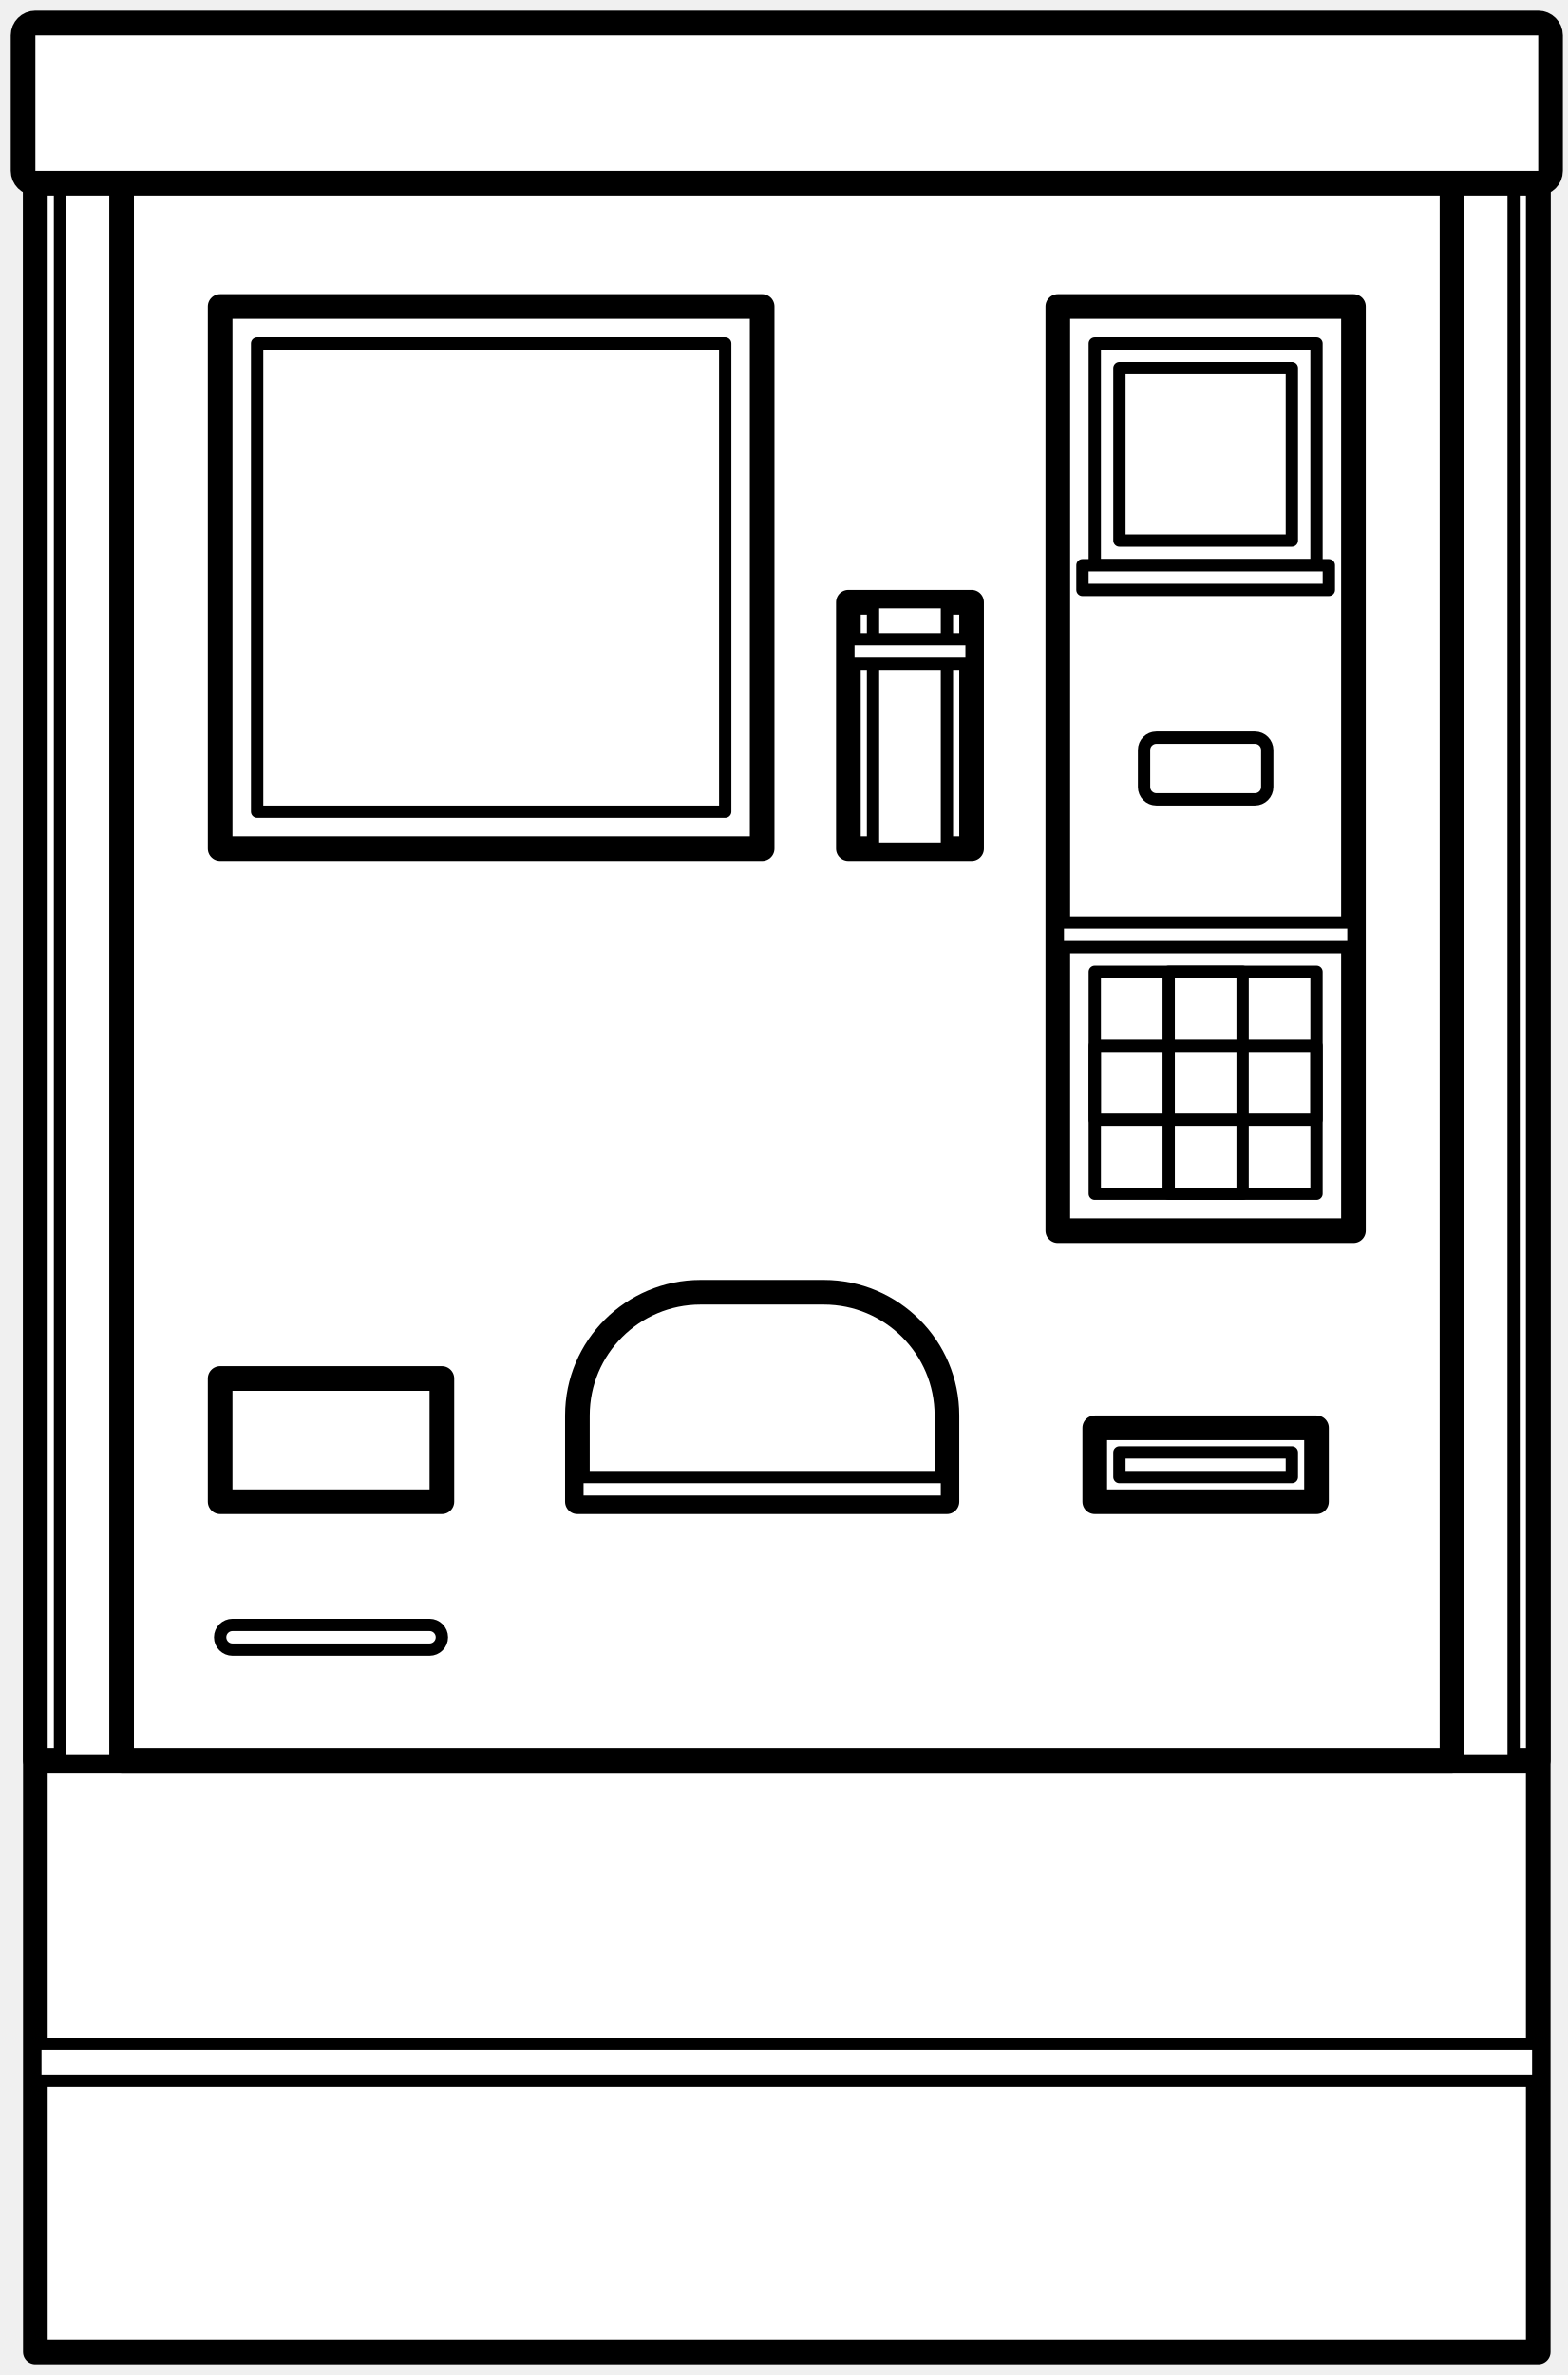
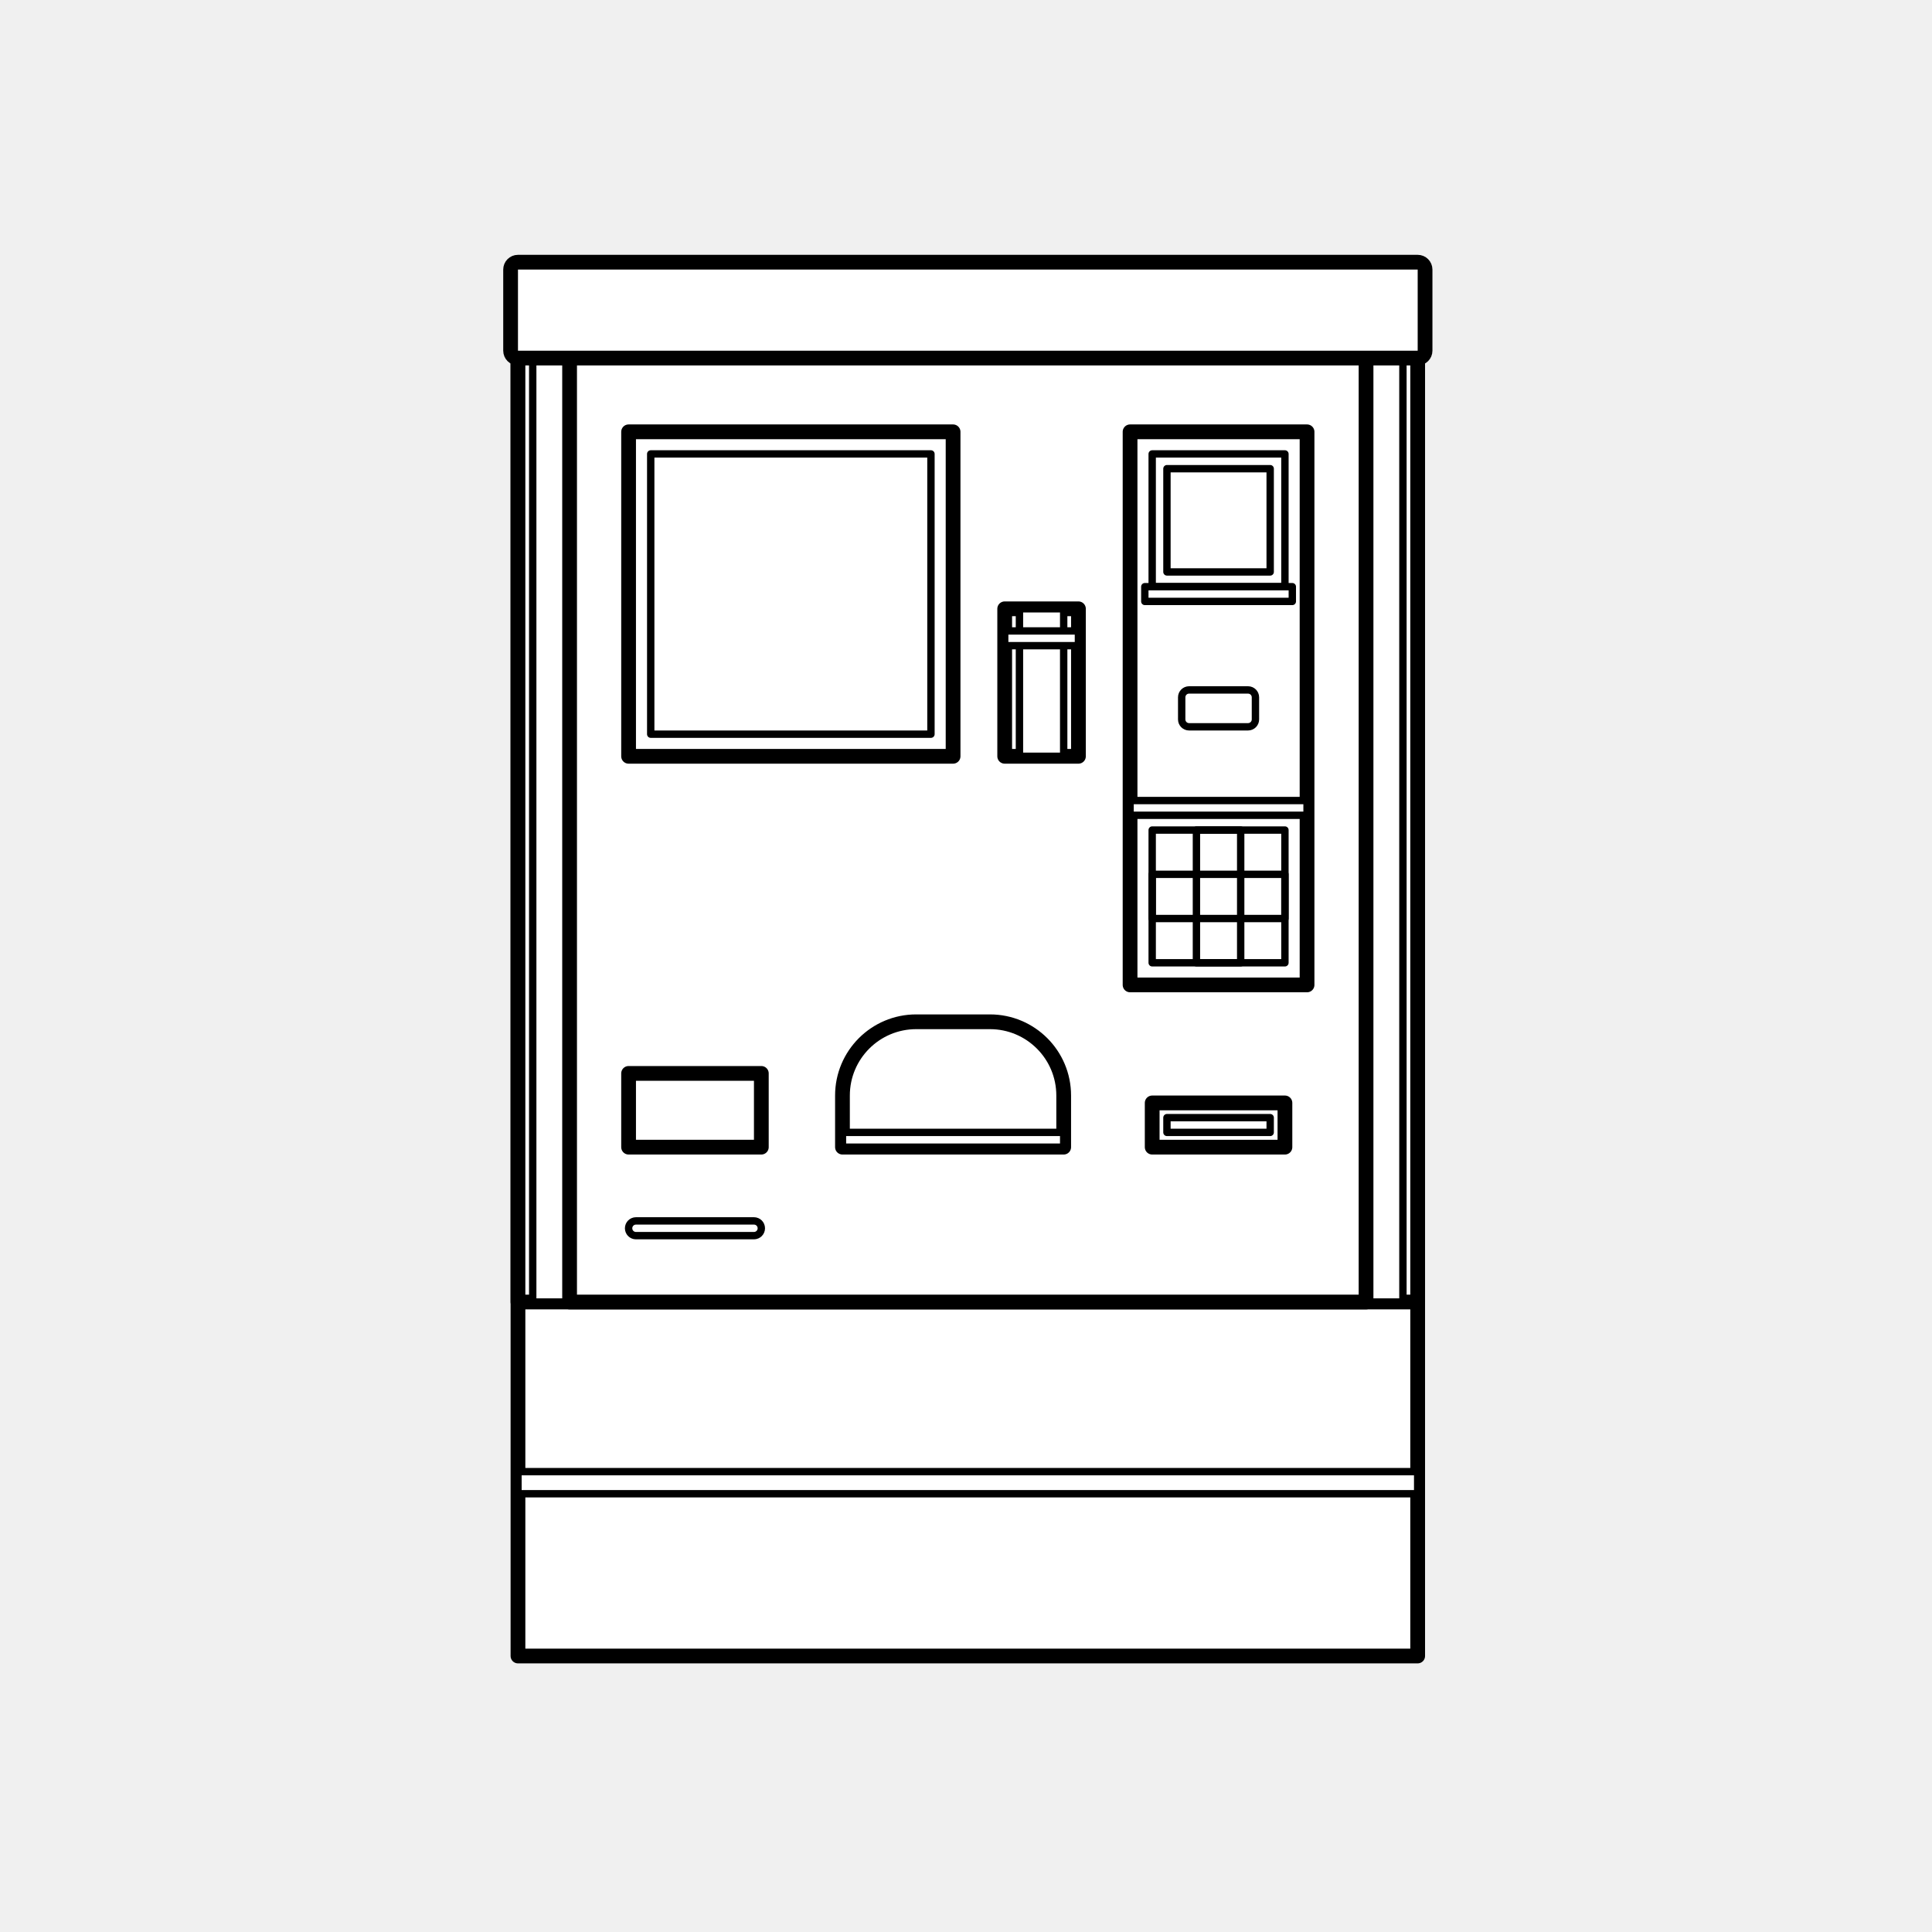
- <svg xmlns="http://www.w3.org/2000/svg" width="68" height="103" viewBox="0 0 68 103" fill="none">
-   <path d="M1.534 2.069H66.73V102H1.534V2.069Z" fill="white" stroke="black" stroke-width="1.069" stroke-linejoin="round" />
-   <path d="M1.534 2.069H66.73V76.349H1.534V2.069Z" fill="white" stroke="black" stroke-width="1.069" stroke-linejoin="round" />
-   <path d="M2.603 2.069H65.662V76.349H2.603V2.069Z" fill="white" stroke="black" stroke-width="0.534" stroke-linejoin="round" />
-   <path d="M5.275 2.069H62.989V76.349H5.275V2.069Z" fill="white" stroke="black" stroke-width="1.069" stroke-linejoin="round" />
-   <path d="M1 1.534C1 1.239 1.239 1 1.534 1H66.73C67.025 1 67.264 1.239 67.264 1.534V7.413C67.264 7.708 67.025 7.947 66.73 7.947H1.534C1.239 7.947 1 7.708 1 7.413V1.534Z" fill="white" stroke="black" stroke-width="1.069" stroke-linejoin="round" />
-   <path d="M45.889 13.291H58.714V53.37H45.889V13.291Z" fill="white" stroke="black" stroke-width="1.069" stroke-linejoin="round" />
-   <path d="M47.492 42.148H57.111V51.767H47.492V42.148Z" fill="white" stroke="black" stroke-width="0.534" stroke-linejoin="round" />
-   <path d="M47.492 14.894H57.111V24.513H47.492V14.894Z" fill="white" stroke="black" stroke-width="0.534" stroke-linejoin="round" />
-   <path d="M48.561 15.963H56.042V23.444H48.561V15.963Z" fill="white" stroke="black" stroke-width="0.534" stroke-linejoin="round" />
-   <path d="M49.63 32.529C49.63 32.234 49.869 31.995 50.164 31.995H54.439C54.734 31.995 54.974 32.234 54.974 32.529V34.132C54.974 34.427 54.734 34.667 54.439 34.667H50.164C49.869 34.667 49.63 34.427 49.63 34.132V32.529Z" fill="white" stroke="black" stroke-width="0.534" stroke-linejoin="round" />
-   <path d="M46.958 25.582H57.646V24.513H46.958V25.582Z" fill="white" stroke="black" stroke-width="0.534" stroke-linejoin="round" />
-   <path d="M45.889 41.079H58.714V40.011H45.889V41.079Z" fill="white" stroke="black" stroke-width="0.534" stroke-linejoin="round" />
-   <path d="M50.699 42.148H53.905V51.767H50.699V42.148Z" stroke="black" stroke-width="0.534" stroke-linejoin="round" />
-   <path d="M47.492 45.355H57.111V48.561H47.492V45.355Z" stroke="black" stroke-width="0.534" stroke-linejoin="round" />
-   <path d="M47.492 61.921H57.111V65.127H47.492V61.921Z" fill="white" stroke="black" stroke-width="1.069" stroke-linejoin="round" />
-   <path d="M9.55 59.783H19.169V65.127H9.55V59.783Z" fill="white" stroke="black" stroke-width="1.069" stroke-linejoin="round" />
-   <path d="M25.048 61.386C25.048 58.435 27.44 56.042 30.392 56.042H35.735C38.687 56.042 41.079 58.435 41.079 61.386V65.127H25.048V61.386Z" fill="white" stroke="black" stroke-width="1.069" stroke-linejoin="round" />
-   <path d="M25.048 64.058H41.079V65.127H25.048V64.058Z" fill="white" stroke="black" stroke-width="0.534" stroke-linejoin="round" />
-   <path d="M9.55 71.005C9.55 70.71 9.79 70.471 10.085 70.471H18.635C18.93 70.471 19.169 70.71 19.169 71.005C19.169 71.3 18.93 71.54 18.635 71.54H10.085C9.79 71.54 9.55 71.3 9.55 71.005Z" fill="white" stroke="black" stroke-width="0.534" stroke-linejoin="round" />
-   <path d="M48.561 62.989H56.042V64.058H48.561V62.989Z" fill="white" stroke="black" stroke-width="0.534" stroke-linejoin="round" />
-   <path d="M9.55 13.291H33.063V36.804H9.55V13.291Z" fill="white" stroke="black" stroke-width="1.069" stroke-linejoin="round" />
-   <path d="M11.154 14.894H31.46V35.201H11.154V14.894Z" fill="white" stroke="black" stroke-width="0.534" stroke-linejoin="round" />
-   <path d="M36.804 26.116H42.148V36.804H36.804V26.116Z" fill="white" stroke="black" stroke-width="1.069" stroke-linejoin="round" />
-   <path d="M37.873 26.116H41.079V36.804H37.873V26.116Z" fill="white" stroke="black" stroke-width="0.534" stroke-linejoin="round" />
-   <path d="M36.804 27.72H42.148V28.788H36.804V27.72Z" fill="white" stroke="black" stroke-width="0.534" stroke-linejoin="round" />
-   <path d="M1.534 88.64H66.73V90.243H1.534V88.64Z" fill="white" stroke="black" stroke-width="0.534" stroke-linejoin="round" />
+ <svg xmlns="http://www.w3.org/2000/svg" width="140" height="140" viewBox="0 0 140 140" fill="none">
+   <path d="M37.534 20.069H102.73V120H37.534V20.069Z" fill="white" stroke="black" stroke-width="1.069" stroke-linejoin="round" />
+   <path d="M37.534 20.069H102.73V94.349H37.534V20.069Z" fill="white" stroke="black" stroke-width="1.069" stroke-linejoin="round" />
+   <path d="M38.603 20.069H101.661V94.349H38.603V20.069Z" fill="white" stroke="black" stroke-width="0.534" stroke-linejoin="round" />
+   <path d="M41.275 20.069H98.989V94.349H41.275V20.069Z" fill="white" stroke="black" stroke-width="1.069" stroke-linejoin="round" />
+   <path d="M37 19.534C37 19.239 37.239 19 37.534 19H102.73C103.025 19 103.265 19.239 103.265 19.534V25.413C103.265 25.708 103.025 25.947 102.73 25.947H37.534C37.239 25.947 37 25.708 37 25.413V19.534Z" fill="white" stroke="black" stroke-width="1.069" stroke-linejoin="round" />
+   <path d="M81.889 31.291H94.714V71.37H81.889V31.291Z" fill="white" stroke="black" stroke-width="1.069" stroke-linejoin="round" />
+   <path d="M83.492 60.148H93.111V69.767H83.492V60.148Z" fill="white" stroke="black" stroke-width="0.534" stroke-linejoin="round" />
+   <path d="M83.492 32.894H93.111V42.513H83.492V32.894Z" fill="white" stroke="black" stroke-width="0.534" stroke-linejoin="round" />
+   <path d="M84.561 33.963H92.042V41.444H84.561V33.963Z" fill="white" stroke="black" stroke-width="0.534" stroke-linejoin="round" />
+   <path d="M85.63 50.529C85.63 50.234 85.869 49.995 86.164 49.995H90.439C90.734 49.995 90.974 50.234 90.974 50.529V52.132C90.974 52.427 90.734 52.667 90.439 52.667H86.164C85.869 52.667 85.63 52.427 85.63 52.132V50.529Z" fill="white" stroke="black" stroke-width="0.534" stroke-linejoin="round" />
+   <path d="M82.958 43.582H93.646V42.513H82.958V43.582Z" fill="white" stroke="black" stroke-width="0.534" stroke-linejoin="round" />
+   <path d="M81.889 59.079H94.714V58.011H81.889V59.079Z" fill="white" stroke="black" stroke-width="0.534" stroke-linejoin="round" />
+   <path d="M86.698 60.148H89.905V69.767H86.698V60.148Z" stroke="black" stroke-width="0.534" stroke-linejoin="round" />
+   <path d="M83.492 63.355H93.111V66.561H83.492V63.355Z" stroke="black" stroke-width="0.534" stroke-linejoin="round" />
+   <path d="M83.492 79.921H93.111V83.127H83.492V79.921Z" fill="white" stroke="black" stroke-width="1.069" stroke-linejoin="round" />
+   <path d="M45.55 77.783H55.169V83.127H45.55V77.783Z" fill="white" stroke="black" stroke-width="1.069" stroke-linejoin="round" />
+   <path d="M61.048 79.386C61.048 76.435 63.44 74.042 66.391 74.042H71.735C74.687 74.042 77.079 76.435 77.079 79.386V83.127H61.048V79.386Z" fill="white" stroke="black" stroke-width="1.069" stroke-linejoin="round" />
+   <path d="M61.048 82.058H77.079V83.127H61.048V82.058Z" fill="white" stroke="black" stroke-width="0.534" stroke-linejoin="round" />
+   <path d="M45.55 89.005C45.55 88.71 45.789 88.471 46.085 88.471H54.635C54.93 88.471 55.169 88.71 55.169 89.005C55.169 89.3 54.93 89.54 54.635 89.54H46.085C45.789 89.54 45.55 89.3 45.55 89.005Z" fill="white" stroke="black" stroke-width="0.534" stroke-linejoin="round" />
+   <path d="M84.561 80.989H92.042V82.058H84.561V80.989Z" fill="white" stroke="black" stroke-width="0.534" stroke-linejoin="round" />
+   <path d="M45.55 31.291H69.064V54.804H45.55V31.291Z" fill="white" stroke="black" stroke-width="1.069" stroke-linejoin="round" />
+   <path d="M47.154 32.894H67.46V53.201H47.154V32.894Z" fill="white" stroke="black" stroke-width="0.534" stroke-linejoin="round" />
+   <path d="M72.804 44.116H78.148V54.804H72.804V44.116Z" fill="white" stroke="black" stroke-width="1.069" stroke-linejoin="round" />
+   <path d="M73.873 44.116H77.079V54.804H73.873V44.116Z" fill="white" stroke="black" stroke-width="0.534" stroke-linejoin="round" />
+   <path d="M72.804 45.72H78.148V46.788H72.804V45.72Z" fill="white" stroke="black" stroke-width="0.534" stroke-linejoin="round" />
+   <path d="M37.534 106.64H102.73V108.243H37.534V106.64Z" fill="white" stroke="black" stroke-width="0.534" stroke-linejoin="round" />
</svg>
